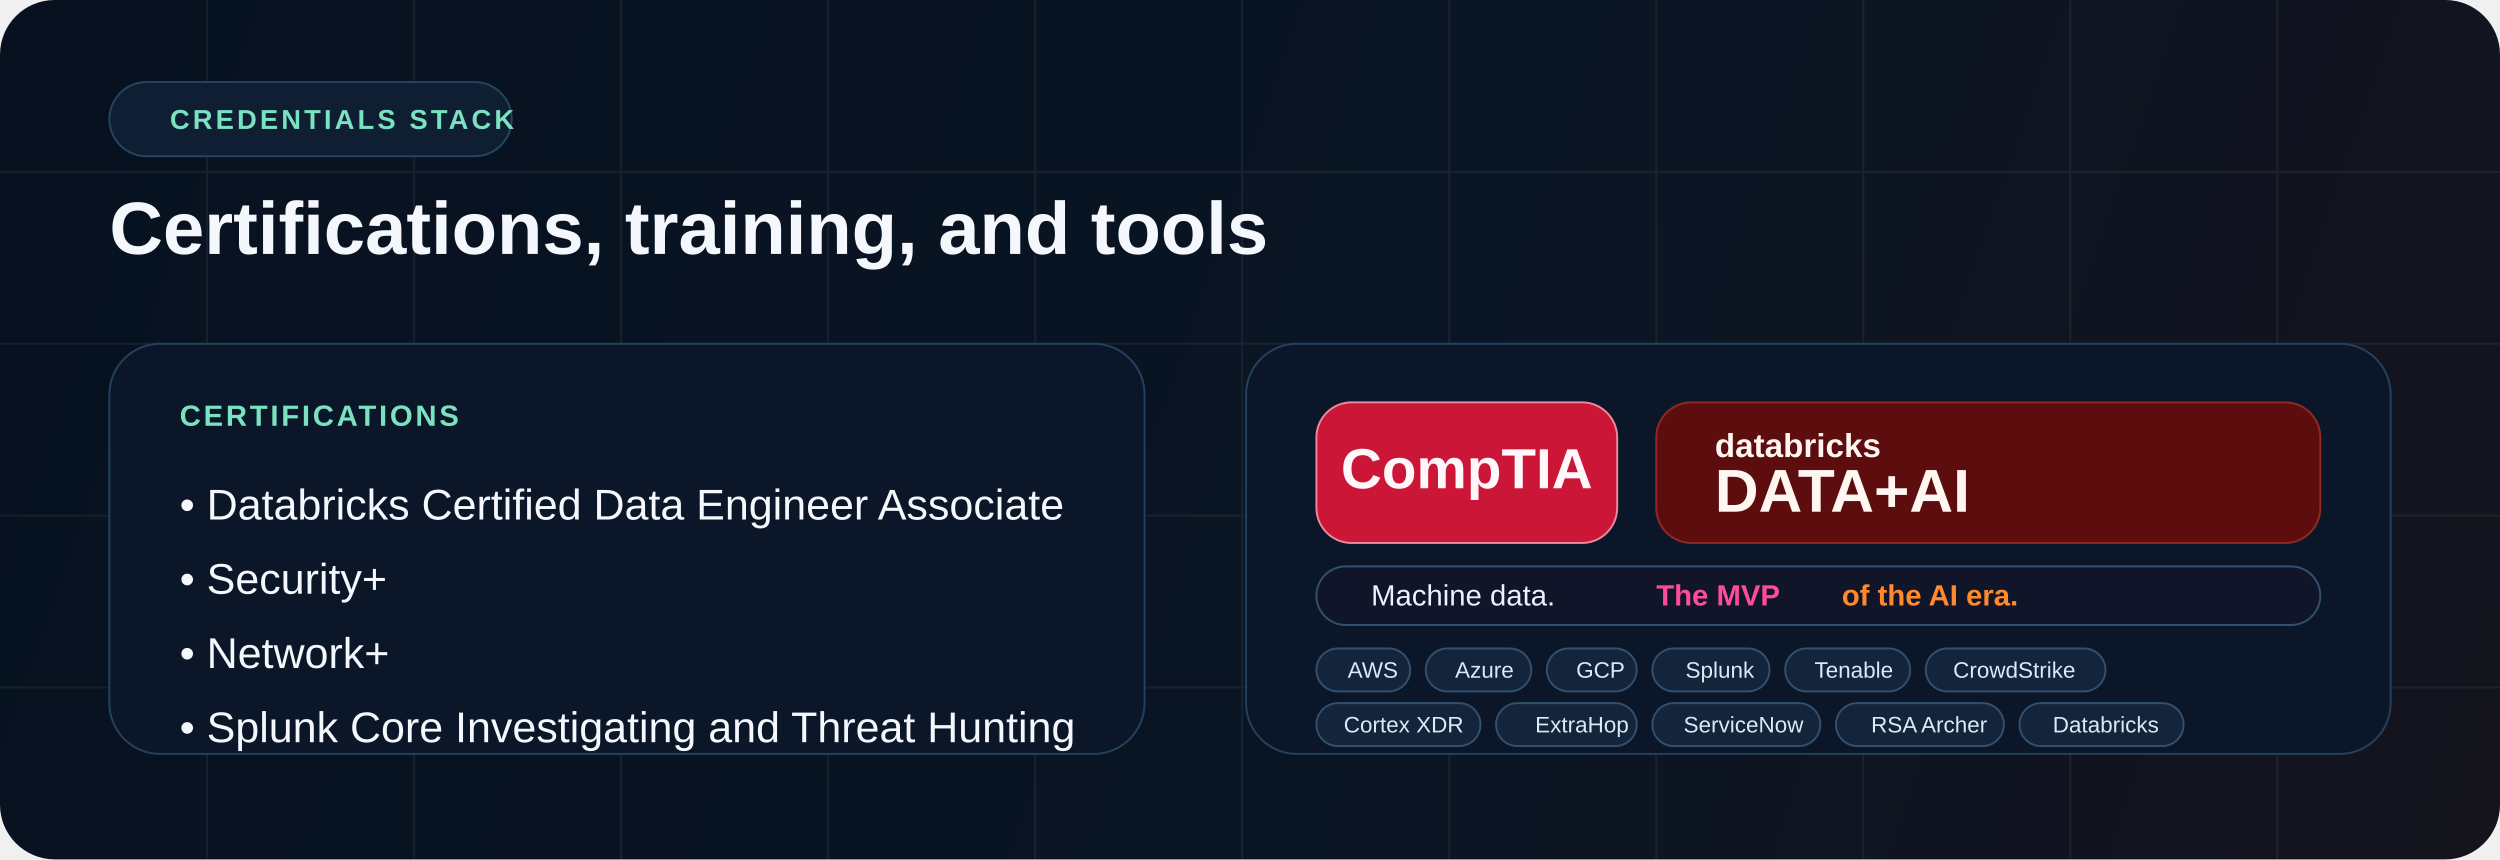
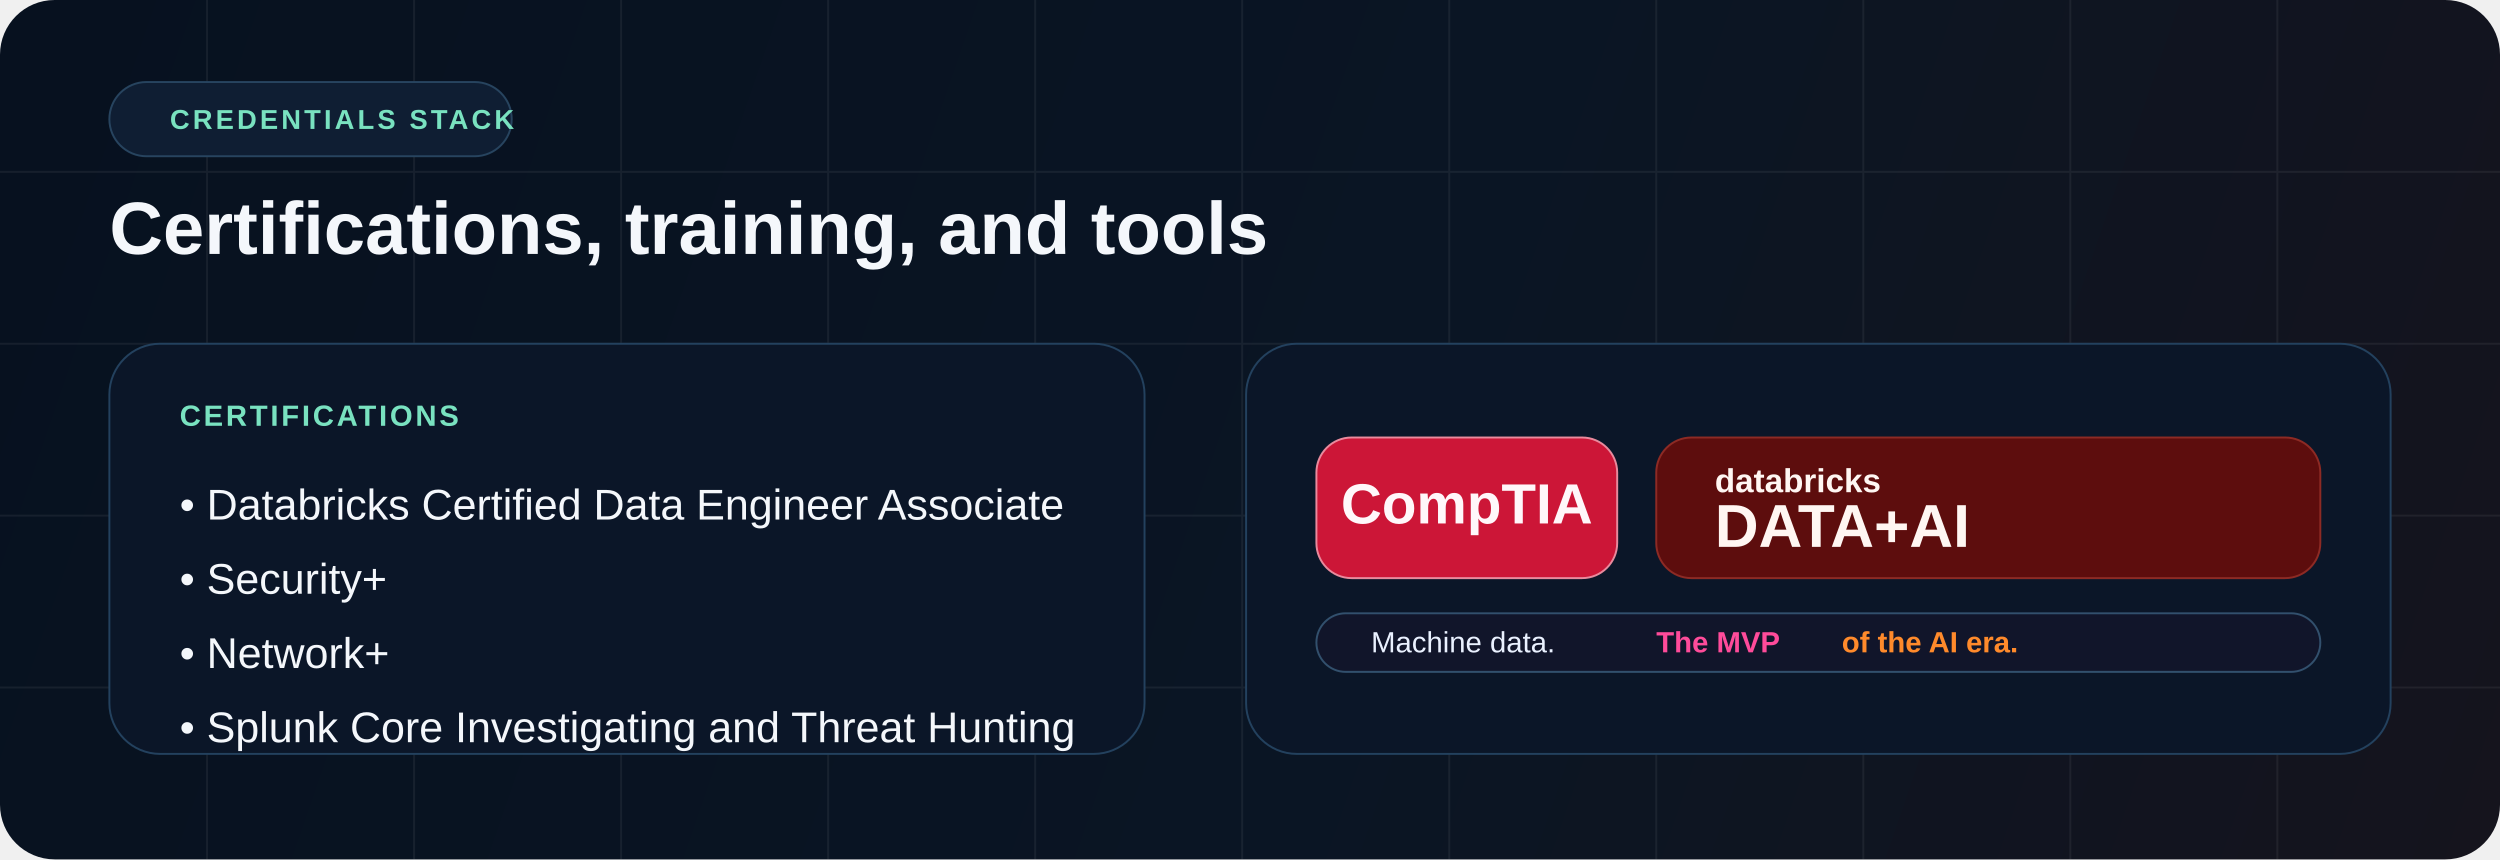
<svg xmlns="http://www.w3.org/2000/svg" width="1280" height="440" viewBox="0 0 1280 440" fill="none">
  <defs>
    <linearGradient id="bg" x1="0" y1="0" x2="1280" y2="440" gradientUnits="userSpaceOnUse">
      <stop stop-color="#07111F" />
      <stop offset="0.56" stop-color="#0A1524" />
      <stop offset="1" stop-color="#15141D" />
    </linearGradient>
  </defs>
  <rect width="1280" height="440" rx="28" fill="url(#bg)" />
  <g opacity="0.06">
    <path d="M0 88H1280" stroke="white" />
    <path d="M0 176H1280" stroke="white" />
    <path d="M0 264H1280" stroke="white" />
    <path d="M0 352H1280" stroke="white" />
    <path d="M106 0V440" stroke="white" />
    <path d="M212 0V440" stroke="white" />
    <path d="M318 0V440" stroke="white" />
    <path d="M424 0V440" stroke="white" />
    <path d="M530 0V440" stroke="white" />
    <path d="M636 0V440" stroke="white" />
    <path d="M742 0V440" stroke="white" />
    <path d="M848 0V440" stroke="white" />
    <path d="M954 0V440" stroke="white" />
    <path d="M1060 0V440" stroke="white" />
    <path d="M1166 0V440" stroke="white" />
  </g>
  <rect x="56" y="42" width="206" height="38" rx="19" fill="#0F1E33" stroke="#27445F" />
  <text x="87" y="66" fill="#79E2C0" font-family="Arial, Helvetica, sans-serif" font-size="14" font-weight="700" letter-spacing="1.6">CREDENTIALS STACK</text>
  <text x="56" y="130" fill="#F4F7FB" font-family="Arial, Helvetica, sans-serif" font-size="38" font-weight="800">Certifications, training, and tools</text>
  <rect x="56" y="176" width="530" height="210" rx="26" fill="#0B1628" stroke="#23415E" />
  <rect x="638" y="176" width="586" height="210" rx="26" fill="#0B1628" stroke="#23415E" />
  <text x="92" y="218" fill="#79E2C0" font-family="Arial, Helvetica, sans-serif" font-size="15" font-weight="700" letter-spacing="1.4">CERTIFICATIONS</text>
  <text x="92" y="266" fill="#F4F7FB" font-family="Arial, Helvetica, sans-serif" font-size="22">• Databricks Certified Data Engineer Associate</text>
  <text x="92" y="304" fill="#F4F7FB" font-family="Arial, Helvetica, sans-serif" font-size="22">• Security+</text>
  <text x="92" y="342" fill="#F4F7FB" font-family="Arial, Helvetica, sans-serif" font-size="22">• Network+</text>
  <text x="92" y="380" fill="#F4F7FB" font-family="Arial, Helvetica, sans-serif" font-size="22">• Splunk Core Investigating and Threat Hunting</text>
-   <rect x="674" y="206" width="154" height="72" rx="18" fill="#CC1637" stroke="#E98A9D" />
-   <text x="751" y="250" text-anchor="middle" fill="#FFF7FA" font-family="Arial, Helvetica, sans-serif" font-size="29" font-weight="700">CompTIA</text>
-   <rect x="848" y="206" width="340" height="72" rx="18" fill="#5D0D0D" stroke="#8D2A24" />
-   <text x="878" y="234" fill="#FFF6F2" font-family="Arial, Helvetica, sans-serif" font-size="17" font-weight="700">databricks</text>
-   <text x="878" y="262" fill="#FFF6F2" font-family="Arial, Helvetica, sans-serif" font-size="31" font-weight="800">DATA+AI</text>
-   <rect x="674" y="290" width="514" height="30" rx="15" fill="#11152A" stroke="#32506D" />
-   <text x="702" y="310" fill="#EAF1FF" font-family="Arial, Helvetica, sans-serif" font-size="15">Machine data.</text>
-   <text x="848" y="310" fill="#FF4B9A" font-family="Arial, Helvetica, sans-serif" font-size="15" font-weight="700">The MVP</text>
-   <text x="943" y="310" fill="#FF8A2B" font-family="Arial, Helvetica, sans-serif" font-size="15" font-weight="700">of the AI era.</text>
-   <g fill="#13243B" stroke="#32506D">
-     <rect x="674" y="332" width="48" height="22" rx="11" />
-     <rect x="730" y="332" width="54" height="22" rx="11" />
-     <rect x="792" y="332" width="46" height="22" rx="11" />
-     <rect x="846" y="332" width="60" height="22" rx="11" />
-     <rect x="914" y="332" width="64" height="22" rx="11" />
-     <rect x="986" y="332" width="92" height="22" rx="11" />
-     <rect x="674" y="360" width="84" height="22" rx="11" />
-     <rect x="766" y="360" width="72" height="22" rx="11" />
-     <rect x="846" y="360" width="86" height="22" rx="11" />
-     <rect x="940" y="360" width="86" height="22" rx="11" />
-     <rect x="1034" y="360" width="84" height="22" rx="11" />
-   </g>
-   <text x="690" y="347" fill="#DDE9F7" font-family="Arial, Helvetica, sans-serif" font-size="11.5">AWS</text>
-   <text x="745" y="347" fill="#DDE9F7" font-family="Arial, Helvetica, sans-serif" font-size="11.5">Azure</text>
-   <text x="807" y="347" fill="#DDE9F7" font-family="Arial, Helvetica, sans-serif" font-size="11.5">GCP</text>
-   <text x="863" y="347" fill="#DDE9F7" font-family="Arial, Helvetica, sans-serif" font-size="11.5">Splunk</text>
-   <text x="929" y="347" fill="#DDE9F7" font-family="Arial, Helvetica, sans-serif" font-size="11.5">Tenable</text>
-   <text x="1000" y="347" fill="#DDE9F7" font-family="Arial, Helvetica, sans-serif" font-size="11.5">CrowdStrike</text>
-   <text x="688" y="375" fill="#DDE9F7" font-family="Arial, Helvetica, sans-serif" font-size="11.5">Cortex XDR</text>
-   <text x="786" y="375" fill="#DDE9F7" font-family="Arial, Helvetica, sans-serif" font-size="11.5">ExtraHop</text>
-   <text x="862" y="375" fill="#DDE9F7" font-family="Arial, Helvetica, sans-serif" font-size="11.5">ServiceNow</text>
-   <text x="958" y="375" fill="#DDE9F7" font-family="Arial, Helvetica, sans-serif" font-size="11.5">RSA Archer</text>
-   <text x="1051" y="375" fill="#DDE9F7" font-family="Arial, Helvetica, sans-serif" font-size="11.5">Databricks</text>
+   <rect x="674" y="224" width="154" height="72" rx="18" fill="#CC1637" stroke="#E98A9D" />
+   <text x="751" y="268" text-anchor="middle" fill="#FFF7FA" font-family="Arial, Helvetica, sans-serif" font-size="29" font-weight="700">CompTIA</text>
+   <rect x="848" y="224" width="340" height="72" rx="18" fill="#5D0D0D" stroke="#8D2A24" />
+   <text x="878" y="252" fill="#FFF6F2" font-family="Arial, Helvetica, sans-serif" font-size="17" font-weight="700">databricks</text>
+   <text x="878" y="280" fill="#FFF6F2" font-family="Arial, Helvetica, sans-serif" font-size="31" font-weight="800">DATA+AI</text>
+   <rect x="674" y="314" width="514" height="30" rx="15" fill="#11152A" stroke="#32506D" />
+   <text x="702" y="334" fill="#EAF1FF" font-family="Arial, Helvetica, sans-serif" font-size="15">Machine data.</text>
+   <text x="848" y="334" fill="#FF4B9A" font-family="Arial, Helvetica, sans-serif" font-size="15" font-weight="700">The MVP</text>
+   <text x="943" y="334" fill="#FF8A2B" font-family="Arial, Helvetica, sans-serif" font-size="15" font-weight="700">of the AI era.</text>
</svg>
